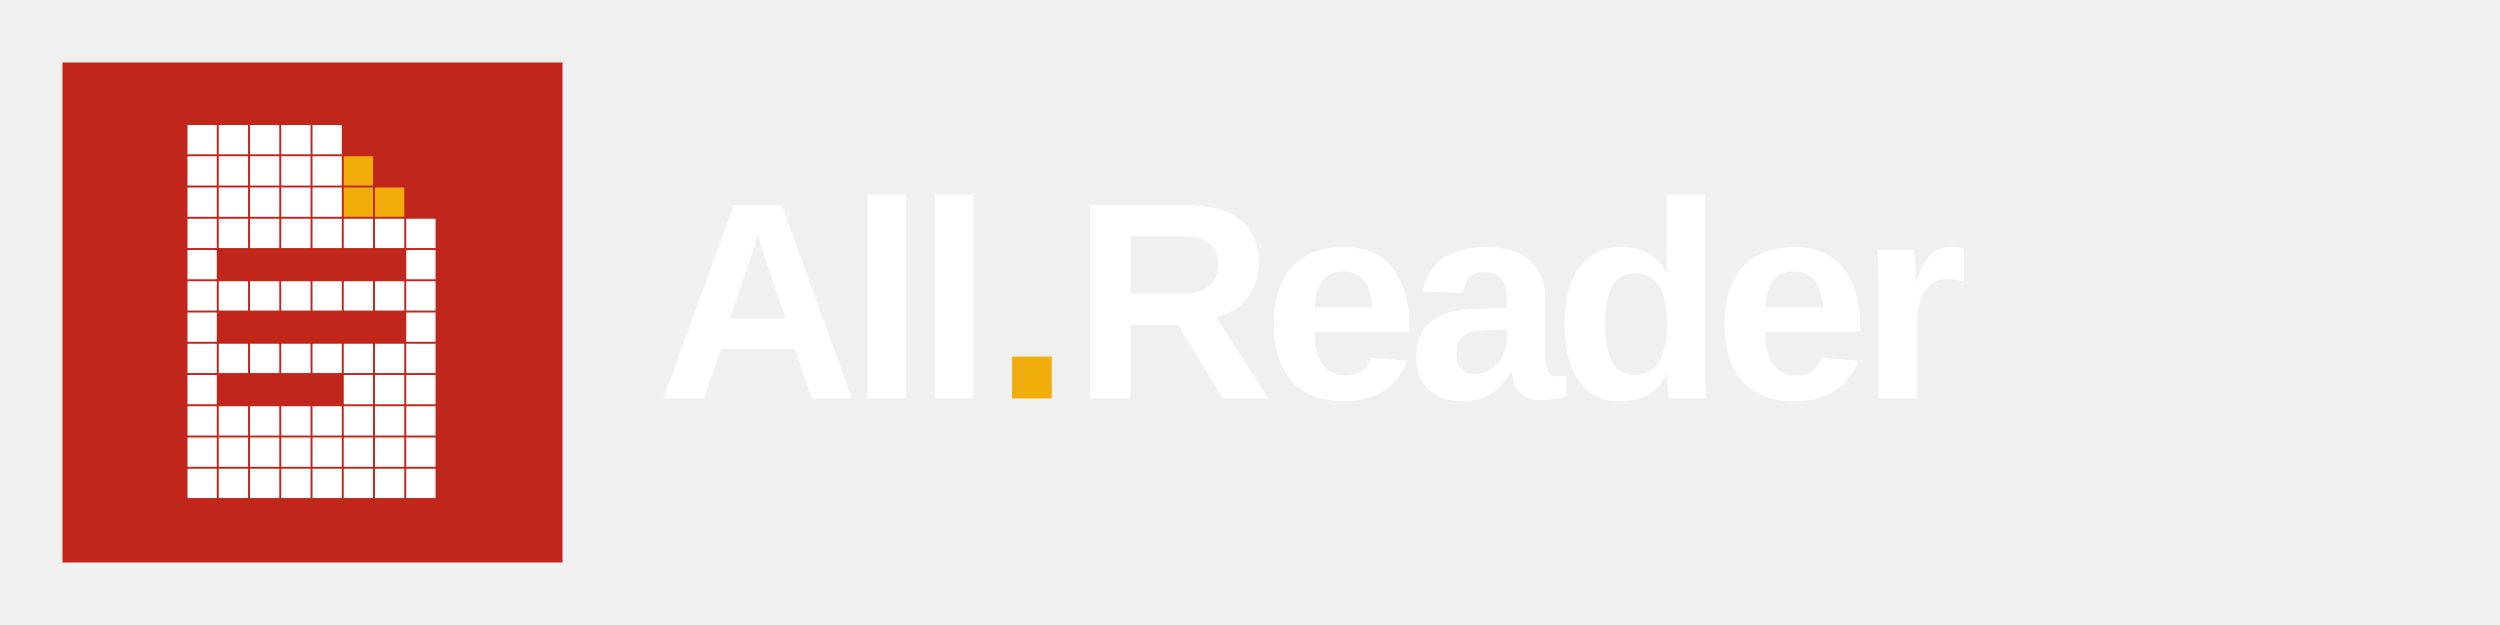
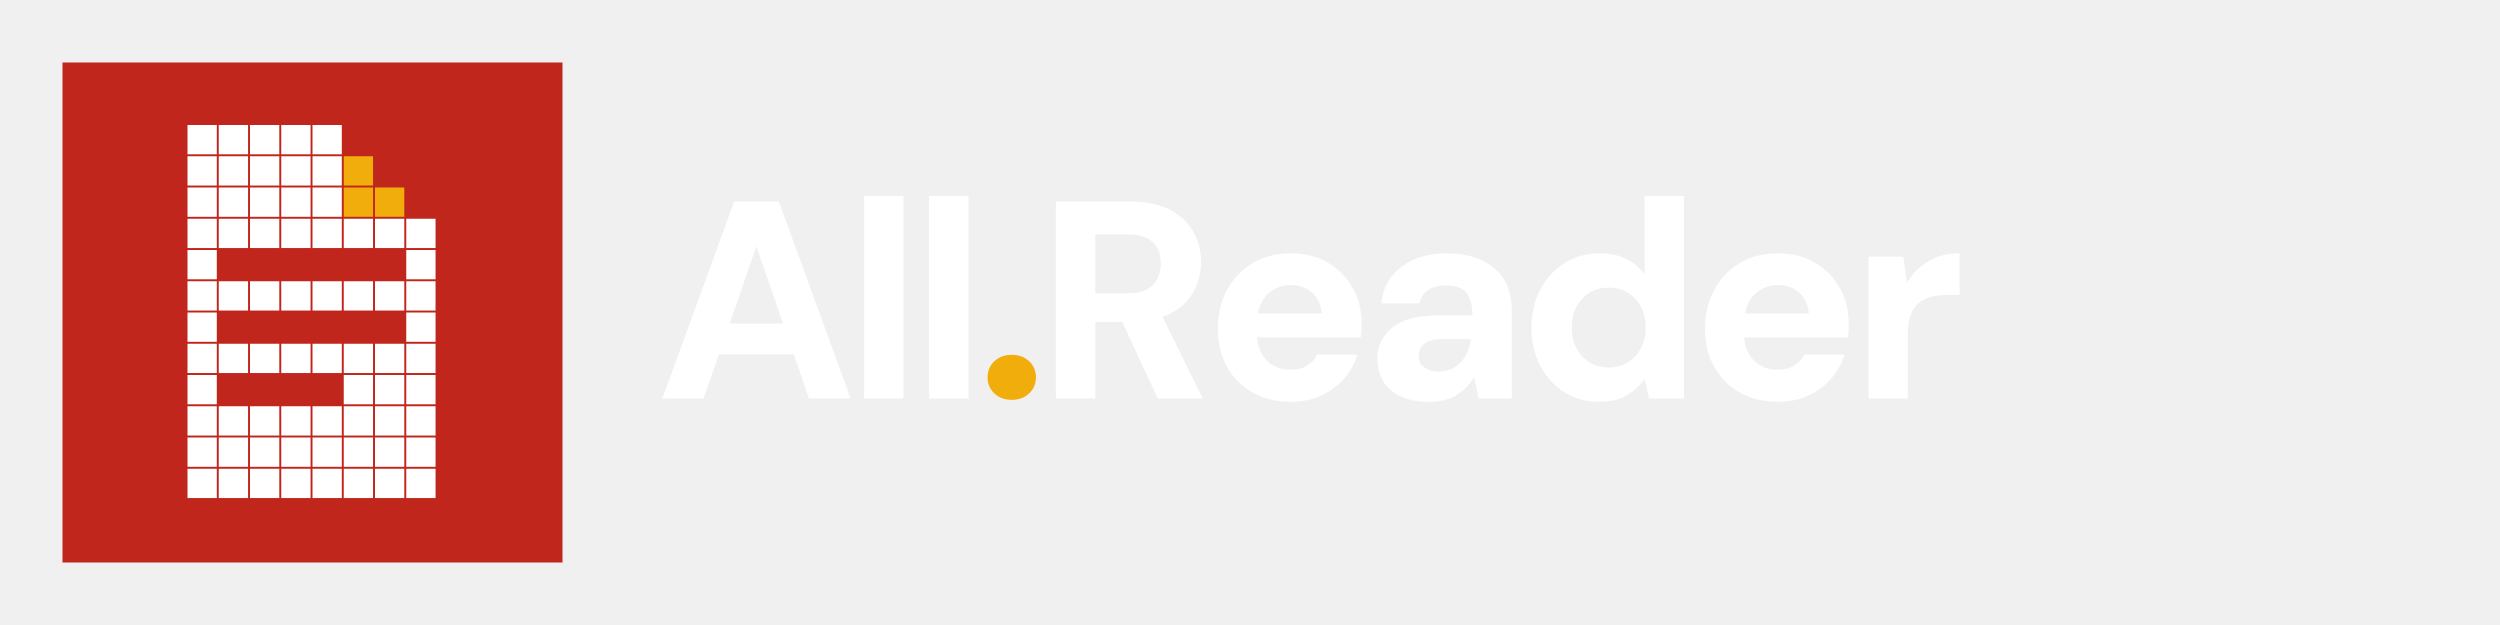
<svg xmlns="http://www.w3.org/2000/svg" viewBox="0 0 640 160" role="img" aria-label="All.Reader">
  <g transform="translate(16 16) scale(0.5)">
    <rect width="256" height="256" fill="#C0261B" />
    <rect x="64" y="32" width="15" height="15" fill="#FFFFFF" />
    <rect x="80" y="32" width="15" height="15" fill="#FFFFFF" />
    <rect x="96" y="32" width="15" height="15" fill="#FFFFFF" />
    <rect x="112" y="32" width="15" height="15" fill="#FFFFFF" />
    <rect x="128" y="32" width="15" height="15" fill="#FFFFFF" />
    <rect x="64" y="48" width="15" height="15" fill="#FFFFFF" />
    <rect x="80" y="48" width="15" height="15" fill="#FFFFFF" />
    <rect x="96" y="48" width="15" height="15" fill="#FFFFFF" />
    <rect x="112" y="48" width="15" height="15" fill="#FFFFFF" />
    <rect x="128" y="48" width="15" height="15" fill="#FFFFFF" />
    <rect x="144" y="48" width="15" height="15" fill="#F0AD0C" />
    <rect x="64" y="64" width="15" height="15" fill="#FFFFFF" />
    <rect x="80" y="64" width="15" height="15" fill="#FFFFFF" />
    <rect x="96" y="64" width="15" height="15" fill="#FFFFFF" />
    <rect x="112" y="64" width="15" height="15" fill="#FFFFFF" />
    <rect x="128" y="64" width="15" height="15" fill="#FFFFFF" />
    <rect x="144" y="64" width="15" height="15" fill="#F0AD0C" />
    <rect x="160" y="64" width="15" height="15" fill="#F0AD0C" />
    <rect x="64" y="80" width="15" height="15" fill="#FFFFFF" />
    <rect x="80" y="80" width="15" height="15" fill="#FFFFFF" />
    <rect x="96" y="80" width="15" height="15" fill="#FFFFFF" />
    <rect x="112" y="80" width="15" height="15" fill="#FFFFFF" />
    <rect x="128" y="80" width="15" height="15" fill="#FFFFFF" />
    <rect x="144" y="80" width="15" height="15" fill="#FFFFFF" />
    <rect x="160" y="80" width="15" height="15" fill="#FFFFFF" />
    <rect x="176" y="80" width="15" height="15" fill="#FFFFFF" />
    <rect x="64" y="96" width="15" height="15" fill="#FFFFFF" />
    <rect x="80" y="96" width="15" height="15" fill="#C0261B" />
    <rect x="96" y="96" width="15" height="15" fill="#C0261B" />
    <rect x="112" y="96" width="15" height="15" fill="#C0261B" />
    <rect x="128" y="96" width="15" height="15" fill="#C0261B" />
    <rect x="144" y="96" width="15" height="15" fill="#C0261B" />
    <rect x="160" y="96" width="15" height="15" fill="#C0261B" />
    <rect x="176" y="96" width="15" height="15" fill="#FFFFFF" />
    <rect x="64" y="112" width="15" height="15" fill="#FFFFFF" />
    <rect x="80" y="112" width="15" height="15" fill="#FFFFFF" />
    <rect x="96" y="112" width="15" height="15" fill="#FFFFFF" />
    <rect x="112" y="112" width="15" height="15" fill="#FFFFFF" />
    <rect x="128" y="112" width="15" height="15" fill="#FFFFFF" />
    <rect x="144" y="112" width="15" height="15" fill="#FFFFFF" />
    <rect x="160" y="112" width="15" height="15" fill="#FFFFFF" />
    <rect x="176" y="112" width="15" height="15" fill="#FFFFFF" />
    <rect x="64" y="128" width="15" height="15" fill="#FFFFFF" />
    <rect x="80" y="128" width="15" height="15" fill="#C0261B" />
    <rect x="96" y="128" width="15" height="15" fill="#C0261B" />
    <rect x="112" y="128" width="15" height="15" fill="#C0261B" />
    <rect x="128" y="128" width="15" height="15" fill="#C0261B" />
    <rect x="144" y="128" width="15" height="15" fill="#C0261B" />
    <rect x="160" y="128" width="15" height="15" fill="#C0261B" />
    <rect x="176" y="128" width="15" height="15" fill="#FFFFFF" />
    <rect x="64" y="144" width="15" height="15" fill="#FFFFFF" />
    <rect x="80" y="144" width="15" height="15" fill="#FFFFFF" />
    <rect x="96" y="144" width="15" height="15" fill="#FFFFFF" />
    <rect x="112" y="144" width="15" height="15" fill="#FFFFFF" />
    <rect x="128" y="144" width="15" height="15" fill="#FFFFFF" />
    <rect x="144" y="144" width="15" height="15" fill="#FFFFFF" />
    <rect x="160" y="144" width="15" height="15" fill="#FFFFFF" />
    <rect x="176" y="144" width="15" height="15" fill="#FFFFFF" />
    <rect x="64" y="160" width="15" height="15" fill="#FFFFFF" />
    <rect x="80" y="160" width="15" height="15" fill="#C0261B" />
    <rect x="96" y="160" width="15" height="15" fill="#C0261B" />
    <rect x="112" y="160" width="15" height="15" fill="#C0261B" />
    <rect x="128" y="160" width="15" height="15" fill="#C0261B" />
    <rect x="144" y="160" width="15" height="15" fill="#FFFFFF" />
    <rect x="160" y="160" width="15" height="15" fill="#FFFFFF" />
    <rect x="176" y="160" width="15" height="15" fill="#FFFFFF" />
    <rect x="64" y="176" width="15" height="15" fill="#FFFFFF" />
    <rect x="80" y="176" width="15" height="15" fill="#FFFFFF" />
    <rect x="96" y="176" width="15" height="15" fill="#FFFFFF" />
    <rect x="112" y="176" width="15" height="15" fill="#FFFFFF" />
    <rect x="128" y="176" width="15" height="15" fill="#FFFFFF" />
    <rect x="144" y="176" width="15" height="15" fill="#FFFFFF" />
    <rect x="160" y="176" width="15" height="15" fill="#FFFFFF" />
    <rect x="176" y="176" width="15" height="15" fill="#FFFFFF" />
    <rect x="64" y="192" width="15" height="15" fill="#FFFFFF" />
    <rect x="80" y="192" width="15" height="15" fill="#FFFFFF" />
    <rect x="96" y="192" width="15" height="15" fill="#FFFFFF" />
    <rect x="112" y="192" width="15" height="15" fill="#FFFFFF" />
    <rect x="128" y="192" width="15" height="15" fill="#FFFFFF" />
    <rect x="144" y="192" width="15" height="15" fill="#FFFFFF" />
    <rect x="160" y="192" width="15" height="15" fill="#FFFFFF" />
    <rect x="176" y="192" width="15" height="15" fill="#FFFFFF" />
    <rect x="64" y="208" width="15" height="15" fill="#FFFFFF" />
    <rect x="80" y="208" width="15" height="15" fill="#FFFFFF" />
    <rect x="96" y="208" width="15" height="15" fill="#FFFFFF" />
    <rect x="112" y="208" width="15" height="15" fill="#FFFFFF" />
    <rect x="128" y="208" width="15" height="15" fill="#FFFFFF" />
    <rect x="144" y="208" width="15" height="15" fill="#FFFFFF" />
    <rect x="160" y="208" width="15" height="15" fill="#FFFFFF" />
    <rect x="176" y="208" width="15" height="15" fill="#FFFFFF" />
  </g>
-   <text x="168" y="102" font-family="'DM Sans','Albert Sans',Arial,Helvetica,sans-serif" font-weight="800" font-size="72" letter-spacing="-2.9" fill="#FFFFFF">All<tspan fill="#F0AD0C">.</tspan>Reader</text>
+   <g aria-label="All.Reader">
+     <path fill="#FFFFFF" d="M169.58 102.00L187.94 51.60L199.39 51.60L217.75 102.00L207.10 102.00L203.21 90.70L184.06 90.70L180.10 102.00L169.58 102.00ZM193.63 63.05L186.79 82.85L200.47 82.85L193.63 63.05ZM221.21 102.00L221.21 50.16L231.29 50.16L231.29 102.00L221.21 102.00ZM237.84 102.00L237.84 50.16L247.92 50.16L247.92 102.00L237.84 102.00Z" />
+     <path fill="#F0AD0C" d="M259.01 102.36Q256.27 102.36 254.54 100.70Q252.82 99.05 252.82 96.60Q252.82 94.15 254.54 92.50Q256.27 90.84 259.01 90.84Q261.74 90.84 263.47 92.50Q265.20 94.15 265.20 96.60Q265.20 99.05 263.47 100.70Q261.74 102.36 259.01 102.36Z" />
+     <path fill="#FFFFFF" d="M270.31 102.00L270.31 51.60L289.39 51.60Q295.51 51.60 299.51 53.69Q303.50 55.78 305.48 59.30Q307.46 62.83 307.46 67.08Q307.46 71.62 305.09 75.43Q302.71 79.25 297.60 81.12L307.90 102.00L296.38 102.00L287.30 82.42L280.39 82.42L280.39 102.00L270.31 102.00ZM280.39 75.07L288.82 75.07Q293.06 75.07 295.12 72.98Q297.17 70.90 297.17 67.44Q297.17 64.06 295.15 62.04Q293.14 60.02 288.74 60.02L280.39 60.02L280.39 75.07ZM330.43 102.86Q324.96 102.86 320.75 100.52Q316.54 98.18 314.16 93.97Q311.78 89.76 311.78 84.22Q311.78 78.60 314.12 74.24Q316.46 69.89 320.64 67.37Q324.82 64.85 330.50 64.85Q335.83 64.85 339.90 67.22Q343.97 69.60 346.27 73.67Q348.58 77.74 348.58 82.92Q348.58 83.64 348.54 84.50Q348.50 85.37 348.36 86.38L321.79 86.38Q322.08 90.12 324.42 92.39Q326.76 94.66 330.36 94.66Q332.95 94.66 334.64 93.58Q336.34 92.50 337.20 90.77L347.50 90.77Q346.49 94.15 344.08 96.92Q341.66 99.70 338.21 101.28Q334.75 102.86 330.43 102.86ZM330.50 72.98Q327.41 72.98 325.07 74.82Q322.73 76.66 322.01 80.26L338.35 80.26Q338.14 76.94 335.94 74.96Q333.74 72.98 330.50 72.98ZM365.86 102.86Q361.32 102.86 358.37 101.39Q355.42 99.91 354.01 97.43Q352.61 94.94 352.61 91.92Q352.61 87.02 356.39 83.89Q360.17 80.76 368.09 80.76L376.94 80.76Q376.94 76.80 375.40 74.93Q373.85 73.06 370.18 73.06Q367.51 73.06 365.68 74.21Q363.84 75.36 363.41 77.66L353.62 77.66Q353.98 73.78 356.17 70.90Q358.37 68.02 362.00 66.43Q365.64 64.85 370.25 64.85Q377.95 64.85 382.49 68.63Q387.02 72.41 387.02 79.54L387.02 102.00L378.53 102.00L377.38 96.53Q375.79 99.34 372.98 101.10Q370.18 102.86 365.86 102.86ZM368.30 95.09Q371.90 95.09 373.99 92.71Q376.08 90.34 376.51 86.88L376.51 86.81L369.24 86.81Q366.07 86.81 364.63 88.00Q363.19 89.18 363.19 91.06Q363.19 93.07 364.63 94.08Q366.07 95.09 368.30 95.09ZM409.34 102.86Q404.38 102.86 400.49 100.42Q396.60 97.97 394.33 93.68Q392.06 89.40 392.06 83.93Q392.06 78.38 394.33 74.10Q396.60 69.82 400.56 67.33Q404.52 64.85 409.56 64.85Q413.45 64.85 416.33 66.29Q419.21 67.73 421.01 70.25L421.01 50.16L431.09 50.16L431.09 102.00L422.16 102.00L421.01 97.10Q419.35 99.41 416.58 101.14Q413.81 102.86 409.34 102.86ZM411.79 94.08Q415.97 94.08 418.63 91.20Q421.30 88.32 421.30 83.86Q421.30 79.32 418.63 76.48Q415.97 73.63 411.79 73.63Q407.69 73.63 405.02 76.48Q402.36 79.32 402.36 83.86Q402.36 88.32 405.02 91.20Q407.69 94.08 411.79 94.08ZM455.14 102.86Q449.66 102.86 445.45 100.52Q441.24 98.18 438.86 93.97Q436.49 89.76 436.49 84.22Q436.49 78.60 438.83 74.24Q441.17 69.89 445.34 67.37Q449.52 64.85 455.21 64.85Q460.54 64.85 464.60 67.22Q468.67 69.60 470.98 73.67Q473.28 77.74 473.28 82.92Q473.28 83.64 473.24 84.50Q473.21 85.37 473.06 86.38L446.50 86.38Q446.78 90.12 449.12 92.39Q451.46 94.66 455.06 94.66Q457.66 94.66 459.35 93.58Q461.04 92.50 461.90 90.77L472.20 90.77Q471.19 94.15 468.78 96.92Q466.37 99.70 462.91 101.28Q459.46 102.86 455.14 102.86ZM455.21 72.98Q452.11 72.98 449.77 74.82Q447.43 76.66 446.71 80.26L463.06 80.26Q462.84 76.94 460.64 74.96Q458.45 72.98 455.21 72.98ZM478.32 102.00L478.32 65.71L487.25 65.71L488.18 72.41Q490.20 68.95 493.62 66.90Q497.04 64.85 501.65 64.85L501.65 75.50L498.26 75.50Q495.31 75.50 493.12 76.40Q490.92 77.30 489.66 79.46Q488.40 81.62 488.40 85.44L488.40 102.00L478.32 102.00Z" />
+   </g>
</svg>
